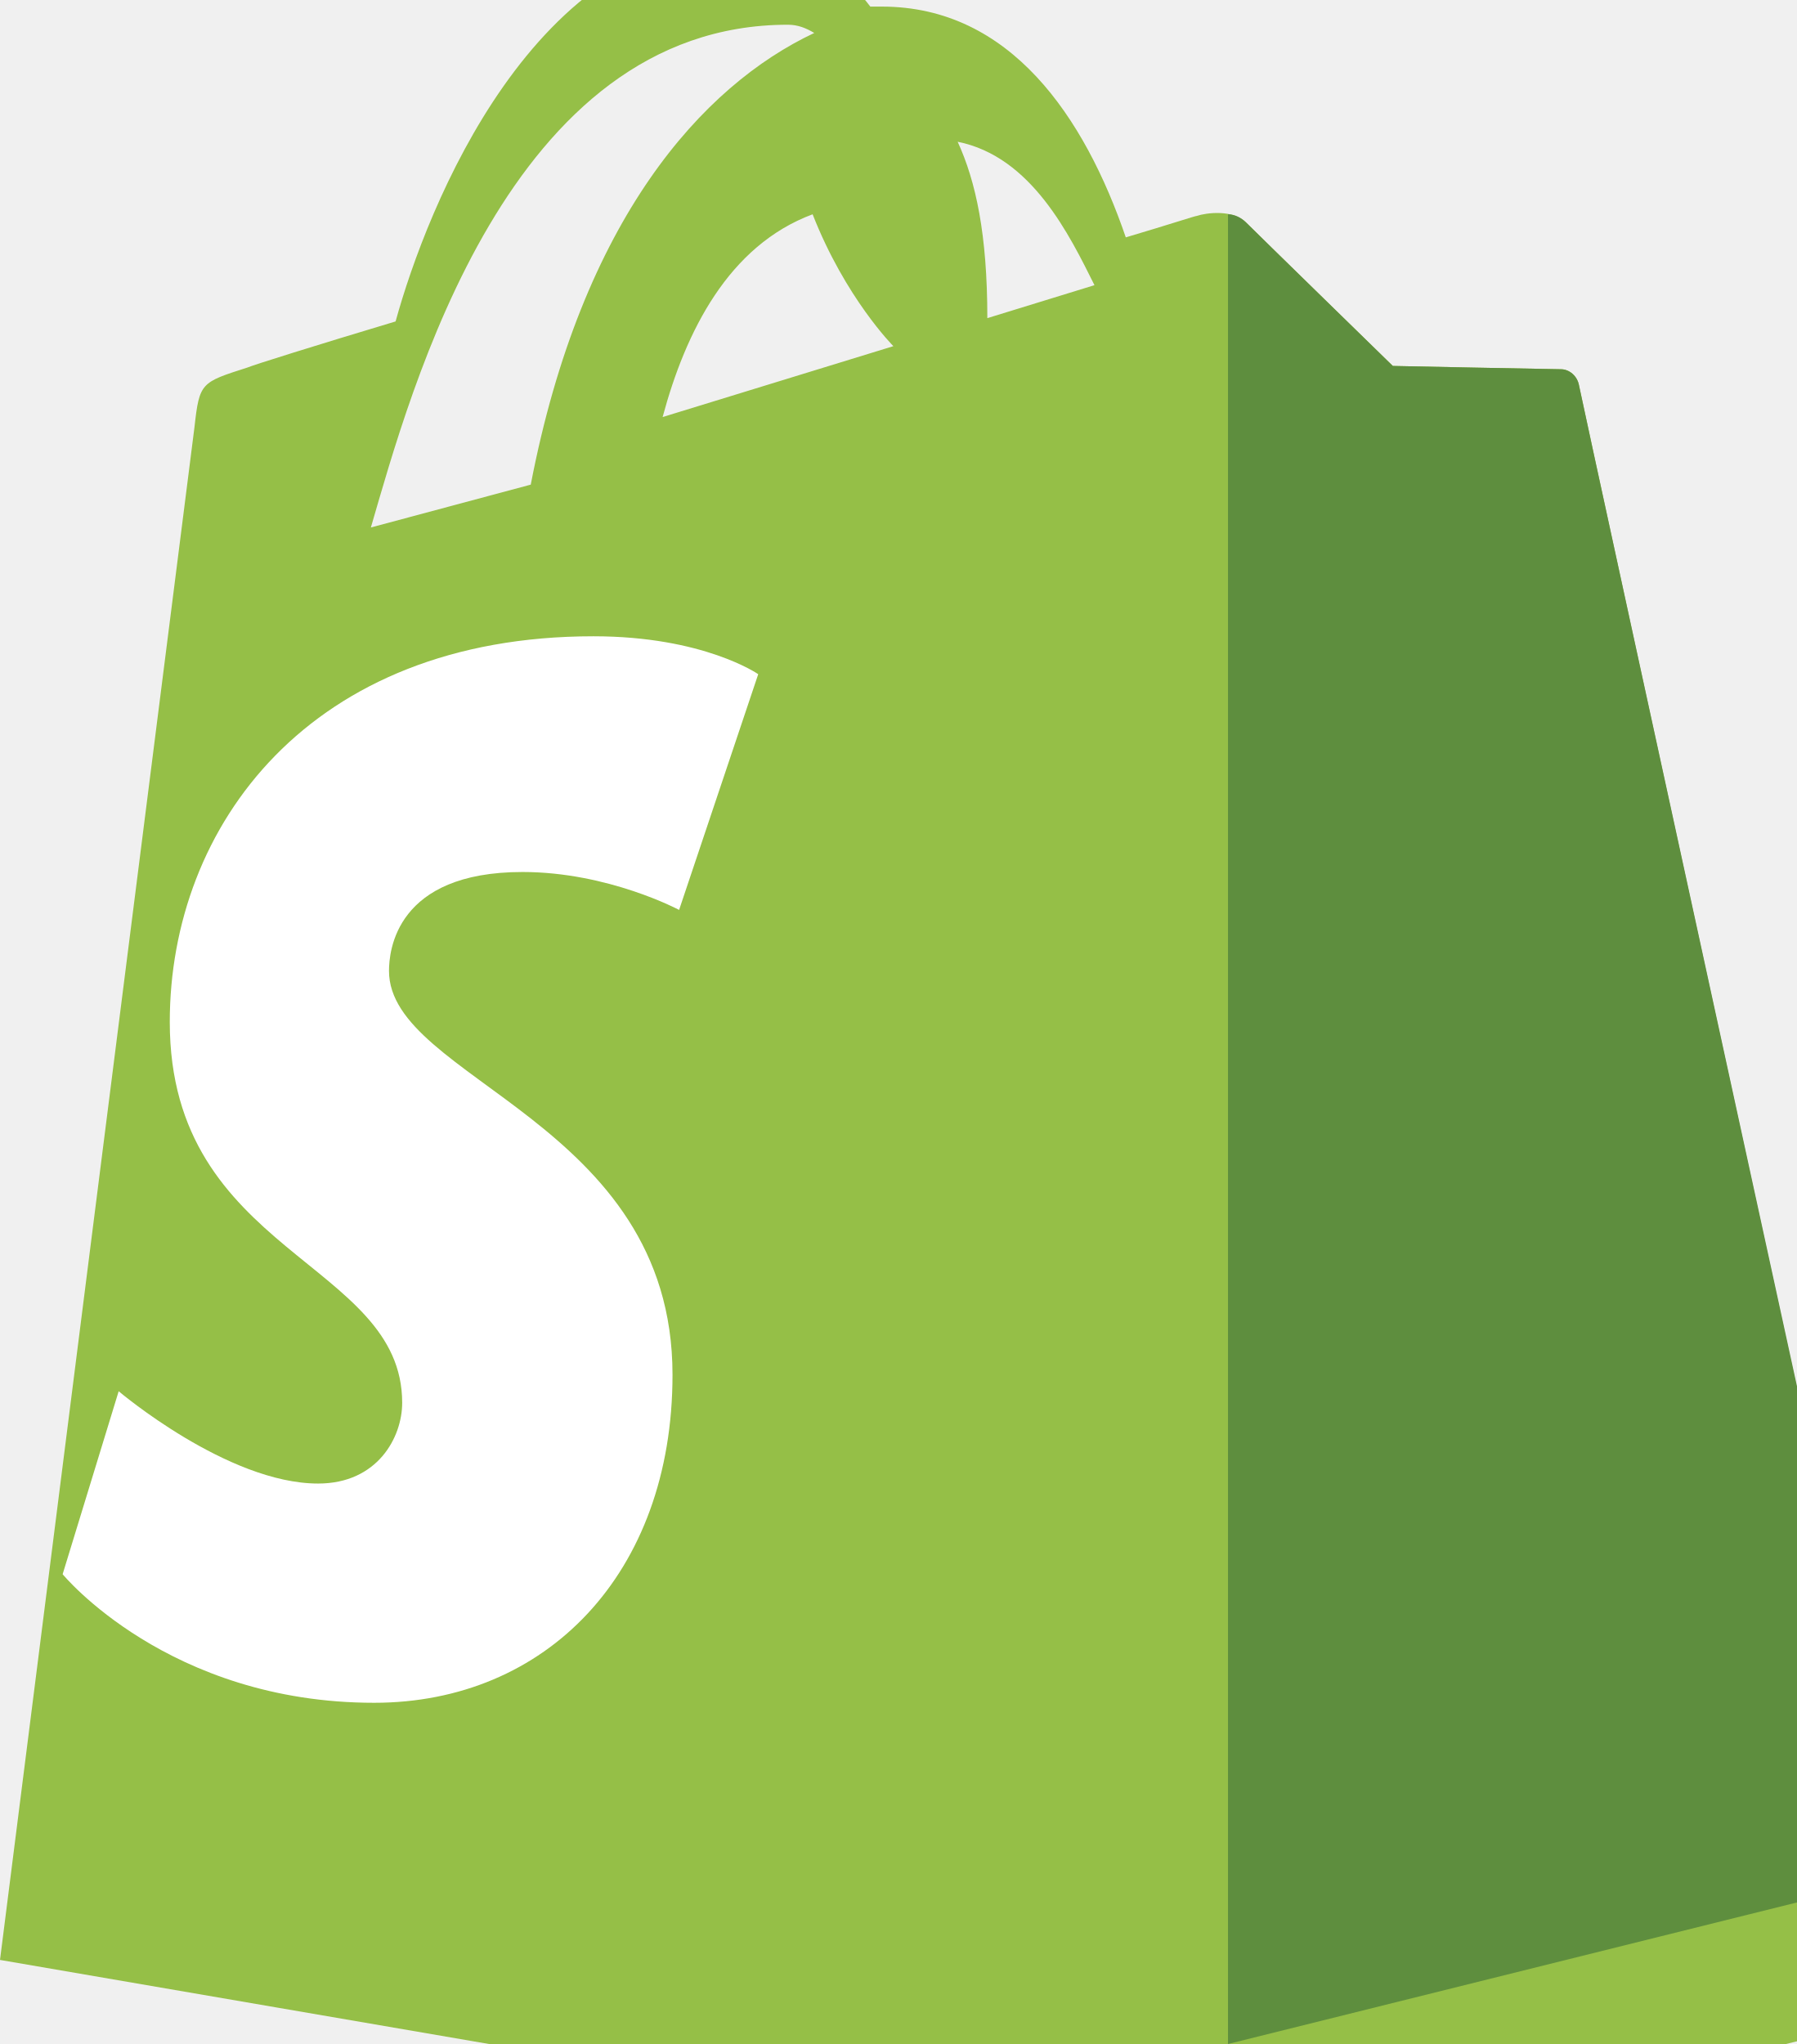
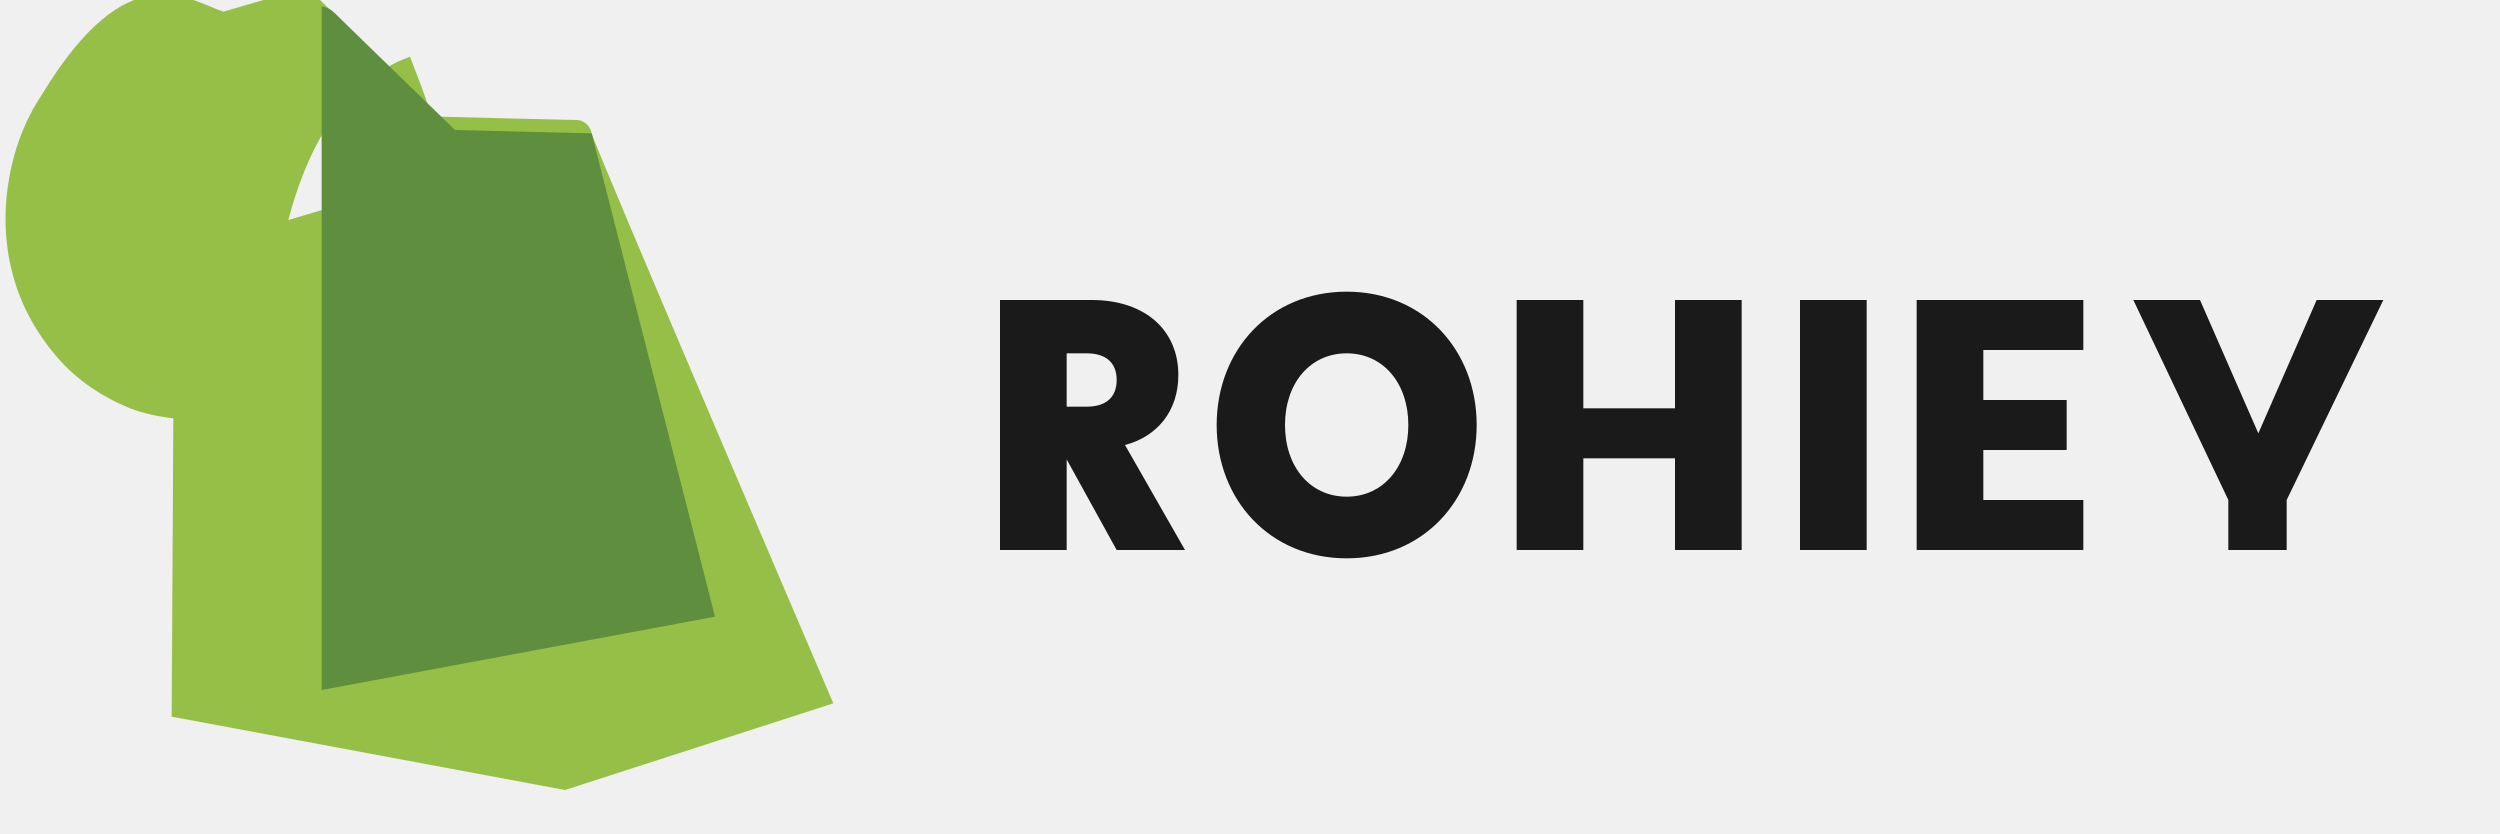
- <svg xmlns="http://www.w3.org/2000/svg" viewBox="0 0 109 124" fill="none">
-   <path d="M95.8 23.4c-.1-.6-.6-1-1.1-1-.5 0-10.2-.2-10.2-.2s-8.1-7.9-8.9-8.7c-.8-.8-2.4-.6-3-.4-.1 0-1.6.5-4.3 1.3-2.5-7.3-7-14-14.8-14h-.7c-2.2-2.9-5-4.2-7.3-4.2C32.4-3.9 25.9 12.6 24 19.5c-5 1.5-8.5 2.6-9 2.8-2.8.9-2.9.9-3.2 3.6C11.5 28.2 0 118.9 0 118.9l76.2 13.1 41-10.2S95.9 24 95.8 23.4zM66.4 17.3l-6.5 2c0-5.1-.7-8.3-1.8-10.7 4.5.9 6.8 5.7 8.3 8.7zm-12.2 3.7l-14 4.3c1.4-5.2 4-10.4 9.1-12.3 2 5.1 4.9 8 4.9 8zm-6.4-19.5c.6 0 1.1.2 1.6.5-6.8 3.2-14.1 11.3-17.2 27.4L22.5 32c2.4-8.2 8.3-30.5 25.3-30.5z" fill="#95BF47" />
-   <path d="M94.7 22.4c-.5 0-10.2-.2-10.2-.2s-8.1-7.9-8.9-8.7c-.3-.3-.7-.5-1.1-.5v111l41-10.2S95.9 24 95.8 23.4c-.1-.6-.6-1-1.1-1z" fill="#5E8E3E" />
-   <path d="M46 40.9l-4.8 14.3s-4.3-2.3-9.5-2.3c-7.7 0-8.1 4.8-8.1 6 0 6.6 17.2 9.1 17.2 24.5 0 12.1-7.7 19.9-18.1 19.9-12.5 0-18.9-7.8-18.9-7.8l3.4-11.1s6.6 5.6 12.1 5.6c3.6 0 5.1-2.8 5.1-4.9 0-8.6-14.1-9-14.1-23.1 0-11.9 8.5-23.4 25.7-23.4 6.7 0 10 2.3 10 2.3z" fill="#fff" />
+ <svg xmlns="http://www.w3.org/2000/svg" viewBox="0 0 150 50" fill="none">
+   <path d="M35.5 8c-.1-.5-.5-.8-.9-.8-.4 0-8.2-.2-8.2-.2s-6.5-6.3-7.2-7c-.6-.6-1.9-.5-2.4-.3 0 0-1.3.4-3.4 1C11.3 0 7.7-2.9 2.5 5.7c-1 1.5-1.7 3.3-2 5.3-.3 1.9-.2 3.8.3 5.6.5 1.8 1.4 3.4 2.6 4.8 1.2 1.4 2.7 2.4 4.4 3.1.8.3 1.7.5 2.6.6l-.1 17.9 23.6 4.4L50 42.2S35.6 8.6 35.5 8zM22.3 11.7c-1.6.5-3.3 1-5 1.5 1.1-4.2 3.2-8.3 7.3-9.8.8 2.1 1.8 4.4 2.3 8.3-1.5.5-3.1.9-4.6 1.3l.8.8c0-.3-.5-.1-.8-.1zM16.8 9.8c-.4-.4-.9-.7-1.4-.9-.5-.2-1-.2-1.5-.1-.5.1-1 .4-1.3.8-.3.4-.5.9-.5 1.4 0 .5.2 1 .5 1.4s.7.7 1.2.8c.5.1 1 .1 1.5-.1.5-.2.9-.5 1.2-.9.3-.4.5-.9.5-1.4 0-.3-.1-.7-.2-1z" fill="#96BF48" />
+   <path d="M35.5 8c-.4 0-8.2-.2-8.2-.2s-6.5-6.3-7.2-7c-.2-.2-.5-.4-.8-.4v41l23.6-4.4L35.5 8z" fill="#5E8E3E" />
+   <path d="M60 18h5.5c3.2 0 5.2 1.8 5.2 4.5 0 2.2-1.3 3.7-3.2 4.2l3.6 6.3H67l-3.2-5.8H64V33h-4V18zm5.2 6.4c1.2 0 1.8-.6 1.8-1.6s-.6-1.6-1.8-1.6H64v3.2h1.2z" fill="#1A1A1A" />
+   <path d="M73 25.5c0-4.5 3.2-8 7.8-8s7.8 3.5 7.8 8-3.2 8-7.8 8-7.8-3.5-7.8-8zm11.5 0c0-2.5-1.5-4.3-3.7-4.3s-3.7 1.8-3.7 4.3 1.5 4.3 3.7 4.3 3.7-1.8 3.7-4.3z" fill="#1A1A1A" />
+   <path d="M91 18h4v6.5h5.5V18h4v15h-4v-5.5H95V33h-4V18z" fill="#1A1A1A" />
+   <path d="M108 18h4v15h-4V18z" fill="#1A1A1A" />
+   <path d="M115 18h10v3h-6v3h5v3h-5v3h6v3h-10V18z" fill="#1A1A1A" />
+   <path d="M128 18h4l3.5 8 3.5-8h4l-5.8 12v3h-3.5v-3L128 18z" fill="#1A1A1A" />
</svg>
